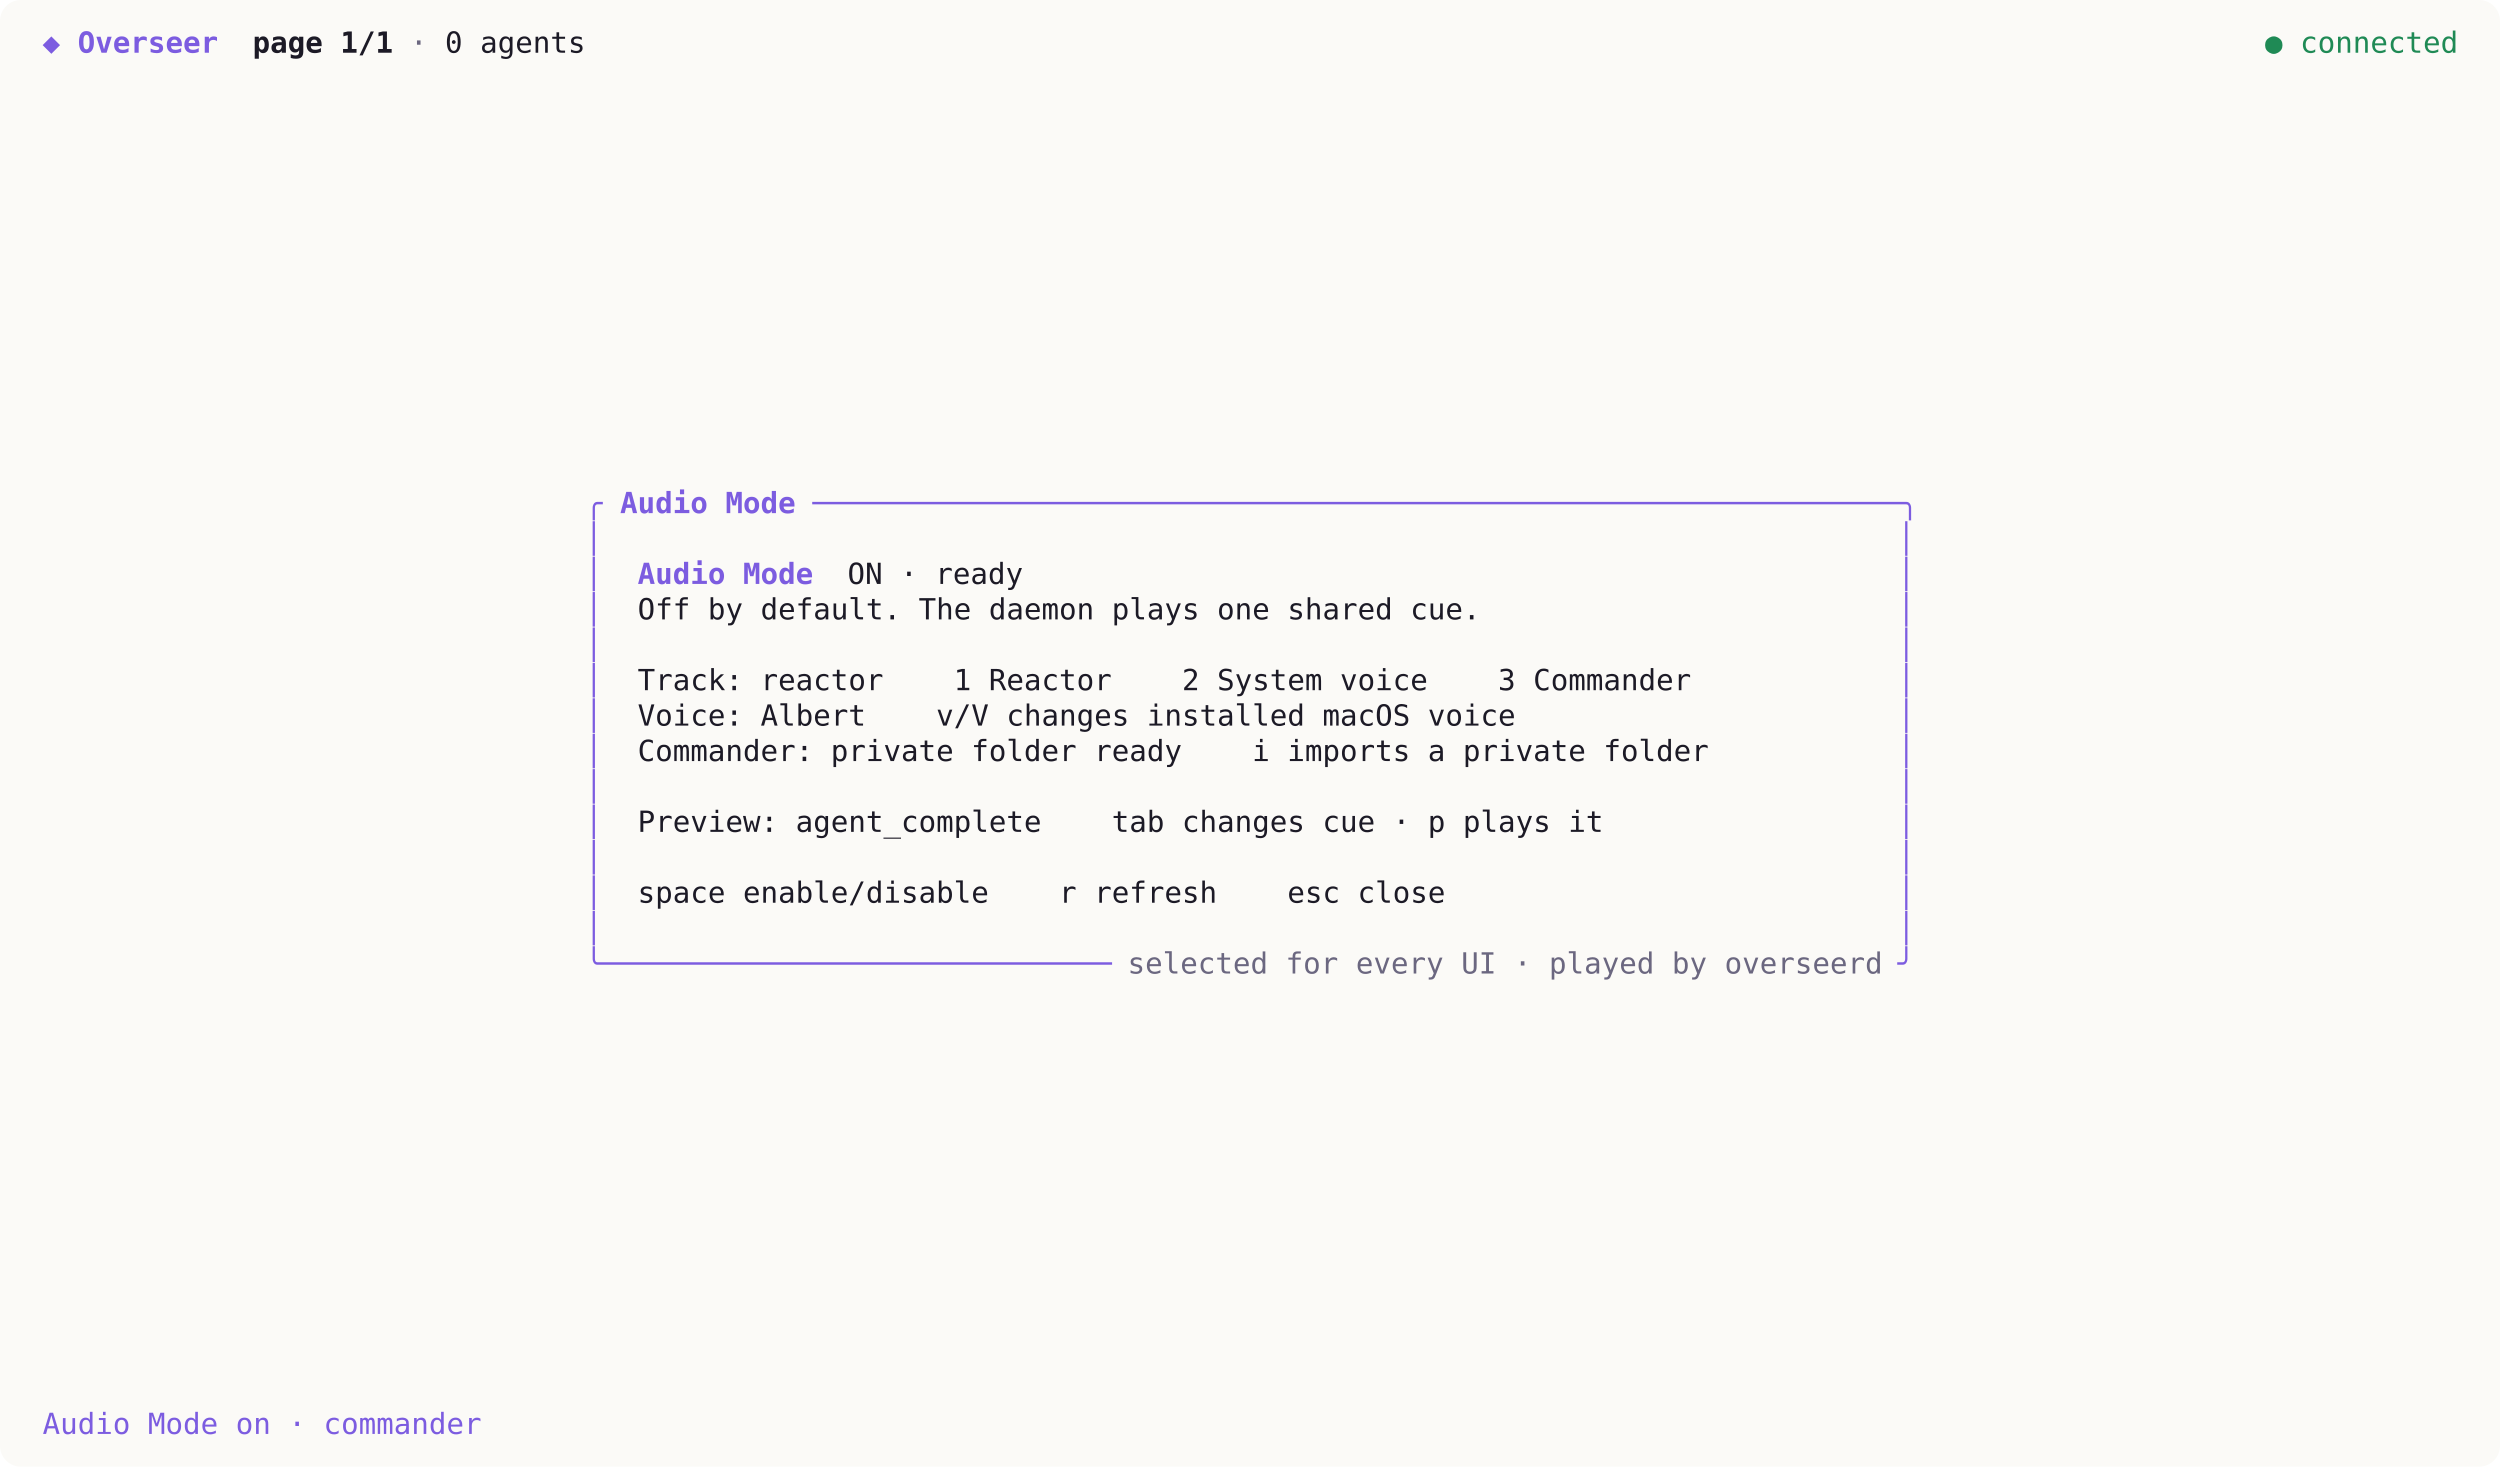
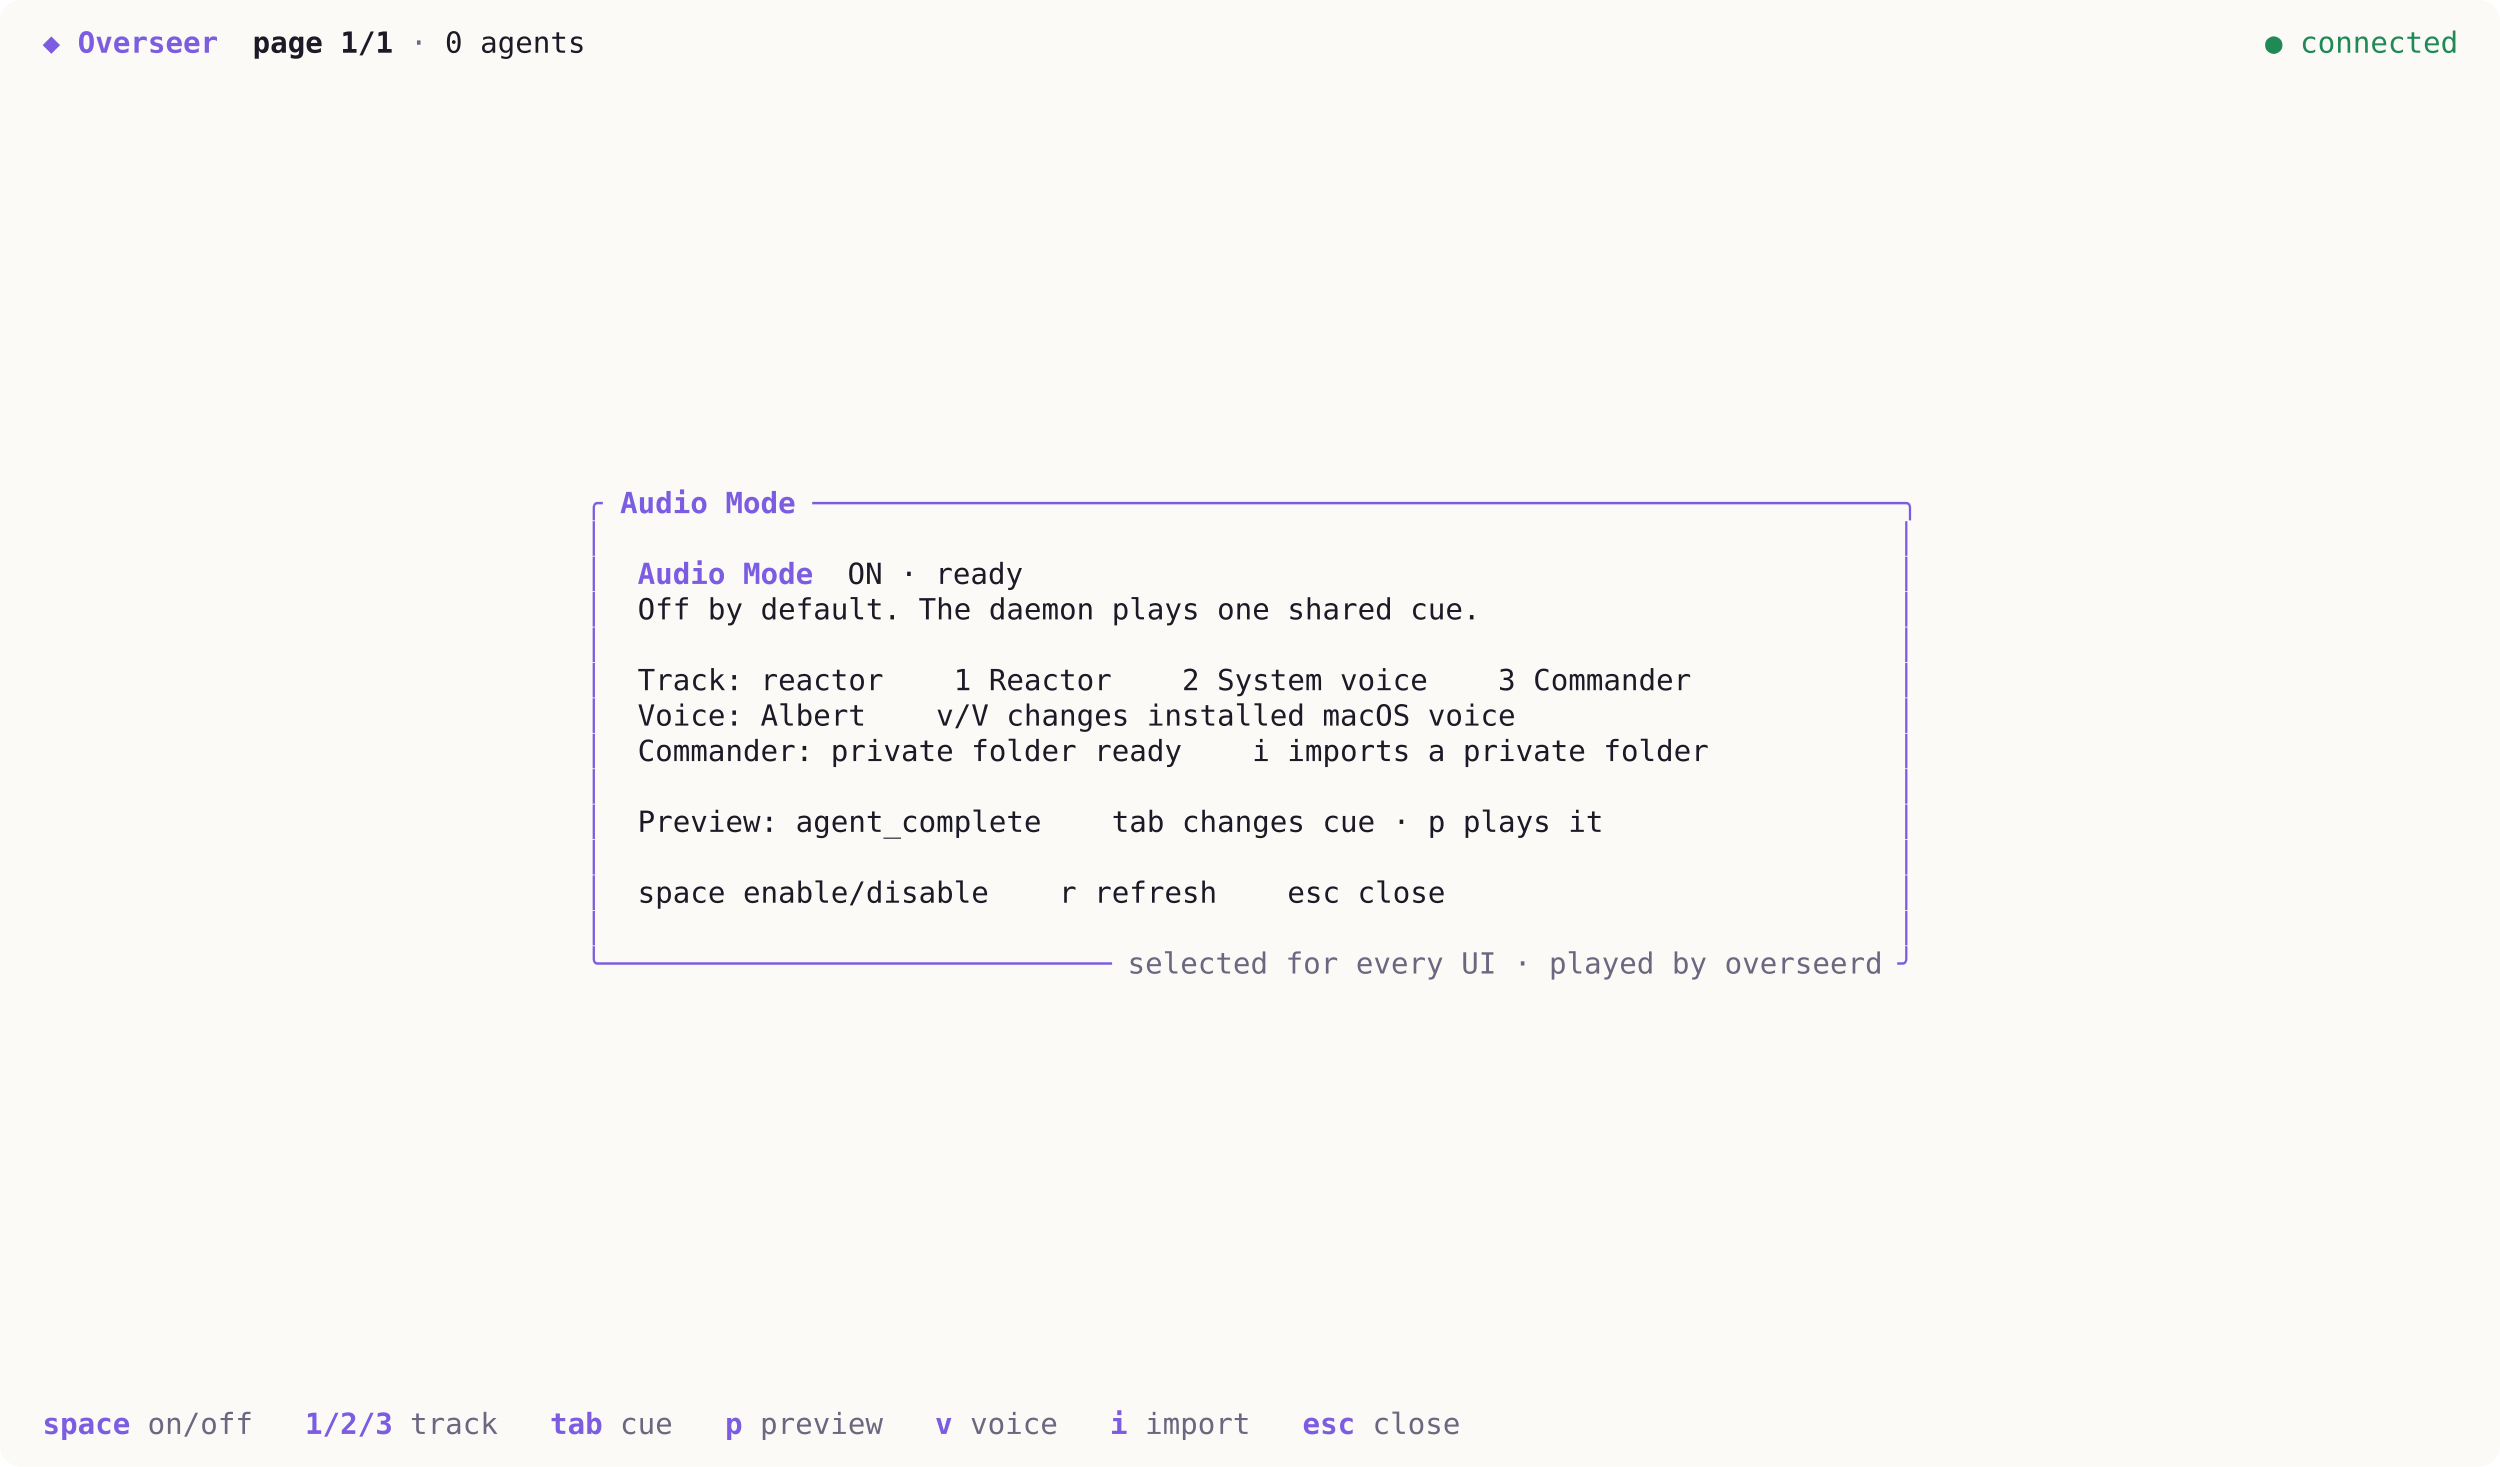
<svg xmlns="http://www.w3.org/2000/svg" width="1200" height="704" viewBox="0 0 1200 704">
  <rect width="100%" height="100%" rx="10" fill="#fbfaf7" />
  <g font-family="ui-monospace, SFMono-Regular, Menlo, monospace" font-size="14">
    <text x="12.0" y="25.3" textLength="100.8" lengthAdjust="spacingAndGlyphs" fill="#7c5ce0" font-weight="700" xml:space="preserve"> ◆ Overseer </text>
    <text x="112.8" y="25.3" textLength="84.0" lengthAdjust="spacingAndGlyphs" fill="#1c1a26" font-weight="700" xml:space="preserve"> page 1/1 </text>
    <text x="196.8" y="25.3" textLength="16.8" lengthAdjust="spacingAndGlyphs" fill="#6b6780" xml:space="preserve">· </text>
    <text x="213.6" y="25.3" textLength="873.6" lengthAdjust="spacingAndGlyphs" fill="#1c1a26" xml:space="preserve">0 agents                                                                                                </text>
    <text x="1087.2" y="25.3" textLength="100.8" lengthAdjust="spacingAndGlyphs" fill="#1f8a55" xml:space="preserve">● connected </text>
    <text x="280.8" y="246.3" textLength="8.4" lengthAdjust="spacingAndGlyphs" fill="#7c5ce0" xml:space="preserve">╭</text>
    <text x="289.2" y="246.3" textLength="100.8" lengthAdjust="spacingAndGlyphs" fill="#7c5ce0" font-weight="700" xml:space="preserve"> Audio Mode </text>
    <text x="390.0" y="246.3" textLength="529.2" lengthAdjust="spacingAndGlyphs" fill="#7c5ce0" xml:space="preserve">──────────────────────────────────────────────────────────────╮</text>
    <text x="280.8" y="263.3" textLength="8.4" lengthAdjust="spacingAndGlyphs" fill="#7c5ce0" xml:space="preserve">│</text>
    <text x="910.8" y="263.3" textLength="8.4" lengthAdjust="spacingAndGlyphs" fill="#7c5ce0" xml:space="preserve">│</text>
    <text x="280.8" y="280.3" textLength="8.4" lengthAdjust="spacingAndGlyphs" fill="#7c5ce0" xml:space="preserve">│</text>
    <text x="289.2" y="280.3" textLength="117.6" lengthAdjust="spacingAndGlyphs" fill="#7c5ce0" font-weight="700" xml:space="preserve">  Audio Mode  </text>
    <text x="406.8" y="280.3" textLength="504.0" lengthAdjust="spacingAndGlyphs" fill="#1c1a26" xml:space="preserve">ON · ready                                                  </text>
    <text x="910.8" y="280.3" textLength="8.4" lengthAdjust="spacingAndGlyphs" fill="#7c5ce0" xml:space="preserve">│</text>
    <text x="280.8" y="297.3" textLength="8.4" lengthAdjust="spacingAndGlyphs" fill="#7c5ce0" xml:space="preserve">│</text>
    <text x="289.2" y="297.3" textLength="621.6" lengthAdjust="spacingAndGlyphs" fill="#1c1a26" xml:space="preserve">  Off by default. The daemon plays one shared cue.                        </text>
    <text x="910.8" y="297.3" textLength="8.4" lengthAdjust="spacingAndGlyphs" fill="#7c5ce0" xml:space="preserve">│</text>
    <text x="280.8" y="314.3" textLength="8.4" lengthAdjust="spacingAndGlyphs" fill="#7c5ce0" xml:space="preserve">│</text>
    <text x="910.8" y="314.3" textLength="8.4" lengthAdjust="spacingAndGlyphs" fill="#7c5ce0" xml:space="preserve">│</text>
    <text x="280.8" y="331.3" textLength="8.4" lengthAdjust="spacingAndGlyphs" fill="#7c5ce0" xml:space="preserve">│</text>
    <text x="289.2" y="331.3" textLength="621.6" lengthAdjust="spacingAndGlyphs" fill="#1c1a26" xml:space="preserve">  Track: reactor    1 Reactor    2 System voice    3 Commander            </text>
    <text x="910.8" y="331.3" textLength="8.4" lengthAdjust="spacingAndGlyphs" fill="#7c5ce0" xml:space="preserve">│</text>
    <text x="280.8" y="348.3" textLength="8.4" lengthAdjust="spacingAndGlyphs" fill="#7c5ce0" xml:space="preserve">│</text>
    <text x="289.2" y="348.3" textLength="621.6" lengthAdjust="spacingAndGlyphs" fill="#1c1a26" xml:space="preserve">  Voice: Albert    v/V changes installed macOS voice                      </text>
    <text x="910.8" y="348.3" textLength="8.4" lengthAdjust="spacingAndGlyphs" fill="#7c5ce0" xml:space="preserve">│</text>
    <text x="280.8" y="365.3" textLength="8.4" lengthAdjust="spacingAndGlyphs" fill="#7c5ce0" xml:space="preserve">│</text>
    <text x="289.2" y="365.3" textLength="621.6" lengthAdjust="spacingAndGlyphs" fill="#1c1a26" xml:space="preserve">  Commander: private folder ready    i imports a private folder           </text>
    <text x="910.8" y="365.3" textLength="8.4" lengthAdjust="spacingAndGlyphs" fill="#7c5ce0" xml:space="preserve">│</text>
    <text x="280.8" y="382.3" textLength="8.4" lengthAdjust="spacingAndGlyphs" fill="#7c5ce0" xml:space="preserve">│</text>
    <text x="910.8" y="382.3" textLength="8.4" lengthAdjust="spacingAndGlyphs" fill="#7c5ce0" xml:space="preserve">│</text>
    <text x="280.8" y="399.3" textLength="8.4" lengthAdjust="spacingAndGlyphs" fill="#7c5ce0" xml:space="preserve">│</text>
    <text x="289.2" y="399.3" textLength="621.6" lengthAdjust="spacingAndGlyphs" fill="#1c1a26" xml:space="preserve">  Preview: agent_complete    tab changes cue · p plays it                 </text>
    <text x="910.8" y="399.3" textLength="8.4" lengthAdjust="spacingAndGlyphs" fill="#7c5ce0" xml:space="preserve">│</text>
    <text x="280.8" y="416.3" textLength="8.4" lengthAdjust="spacingAndGlyphs" fill="#7c5ce0" xml:space="preserve">│</text>
    <text x="910.8" y="416.3" textLength="8.4" lengthAdjust="spacingAndGlyphs" fill="#7c5ce0" xml:space="preserve">│</text>
    <text x="280.8" y="433.3" textLength="8.4" lengthAdjust="spacingAndGlyphs" fill="#7c5ce0" xml:space="preserve">│</text>
    <text x="289.2" y="433.3" textLength="621.6" lengthAdjust="spacingAndGlyphs" fill="#1c1a26" xml:space="preserve">  space enable/disable    r refresh    esc close                          </text>
    <text x="910.8" y="433.3" textLength="8.4" lengthAdjust="spacingAndGlyphs" fill="#7c5ce0" xml:space="preserve">│</text>
    <text x="280.8" y="450.3" textLength="8.4" lengthAdjust="spacingAndGlyphs" fill="#7c5ce0" xml:space="preserve">│</text>
    <text x="910.8" y="450.3" textLength="8.4" lengthAdjust="spacingAndGlyphs" fill="#7c5ce0" xml:space="preserve">│</text>
    <text x="280.8" y="467.3" textLength="252.0" lengthAdjust="spacingAndGlyphs" fill="#7c5ce0" xml:space="preserve">╰─────────────────────────────</text>
    <text x="532.8" y="467.3" textLength="378.0" lengthAdjust="spacingAndGlyphs" fill="#6b6780" xml:space="preserve"> selected for every UI · played by overseerd </text>
    <text x="910.8" y="467.3" textLength="8.4" lengthAdjust="spacingAndGlyphs" fill="#7c5ce0" xml:space="preserve">╯</text>
-     <text x="12.0" y="688.3" textLength="218.4" lengthAdjust="spacingAndGlyphs" fill="#7c5ce0" xml:space="preserve"> Audio Mode on · commander</text>
+     <text x="20.4" y="688.3" textLength="42.0" lengthAdjust="spacingAndGlyphs" fill="#7c5ce0" font-weight="700" xml:space="preserve">space</text>
+     <text x="62.4" y="688.3" textLength="84.0" lengthAdjust="spacingAndGlyphs" fill="#6b6780" xml:space="preserve"> on/off   </text>
+     <text x="146.4" y="688.3" textLength="42.0" lengthAdjust="spacingAndGlyphs" fill="#7c5ce0" font-weight="700" xml:space="preserve">1/2/3</text>
+     <text x="188.4" y="688.3" textLength="75.6" lengthAdjust="spacingAndGlyphs" fill="#6b6780" xml:space="preserve"> track   </text>
+     <text x="264.0" y="688.3" textLength="25.2" lengthAdjust="spacingAndGlyphs" fill="#7c5ce0" font-weight="700" xml:space="preserve">tab</text>
+     <text x="289.2" y="688.3" textLength="58.8" lengthAdjust="spacingAndGlyphs" fill="#6b6780" xml:space="preserve"> cue   </text>
+     <text x="348.0" y="688.3" textLength="8.4" lengthAdjust="spacingAndGlyphs" fill="#7c5ce0" font-weight="700" xml:space="preserve">p</text>
+     <text x="356.4" y="688.3" textLength="92.4" lengthAdjust="spacingAndGlyphs" fill="#6b6780" xml:space="preserve"> preview   </text>
+     <text x="448.8" y="688.3" textLength="8.4" lengthAdjust="spacingAndGlyphs" fill="#7c5ce0" font-weight="700" xml:space="preserve">v</text>
+     <text x="457.2" y="688.3" textLength="75.6" lengthAdjust="spacingAndGlyphs" fill="#6b6780" xml:space="preserve"> voice   </text>
+     <text x="532.8" y="688.3" textLength="8.4" lengthAdjust="spacingAndGlyphs" fill="#7c5ce0" font-weight="700" xml:space="preserve">i</text>
+     <text x="541.2" y="688.3" textLength="84.0" lengthAdjust="spacingAndGlyphs" fill="#6b6780" xml:space="preserve"> import   </text>
+     <text x="625.2" y="688.3" textLength="25.2" lengthAdjust="spacingAndGlyphs" fill="#7c5ce0" font-weight="700" xml:space="preserve">esc</text>
+     <text x="650.4" y="688.3" textLength="75.6" lengthAdjust="spacingAndGlyphs" fill="#6b6780" xml:space="preserve"> close   </text>
  </g>
</svg>
